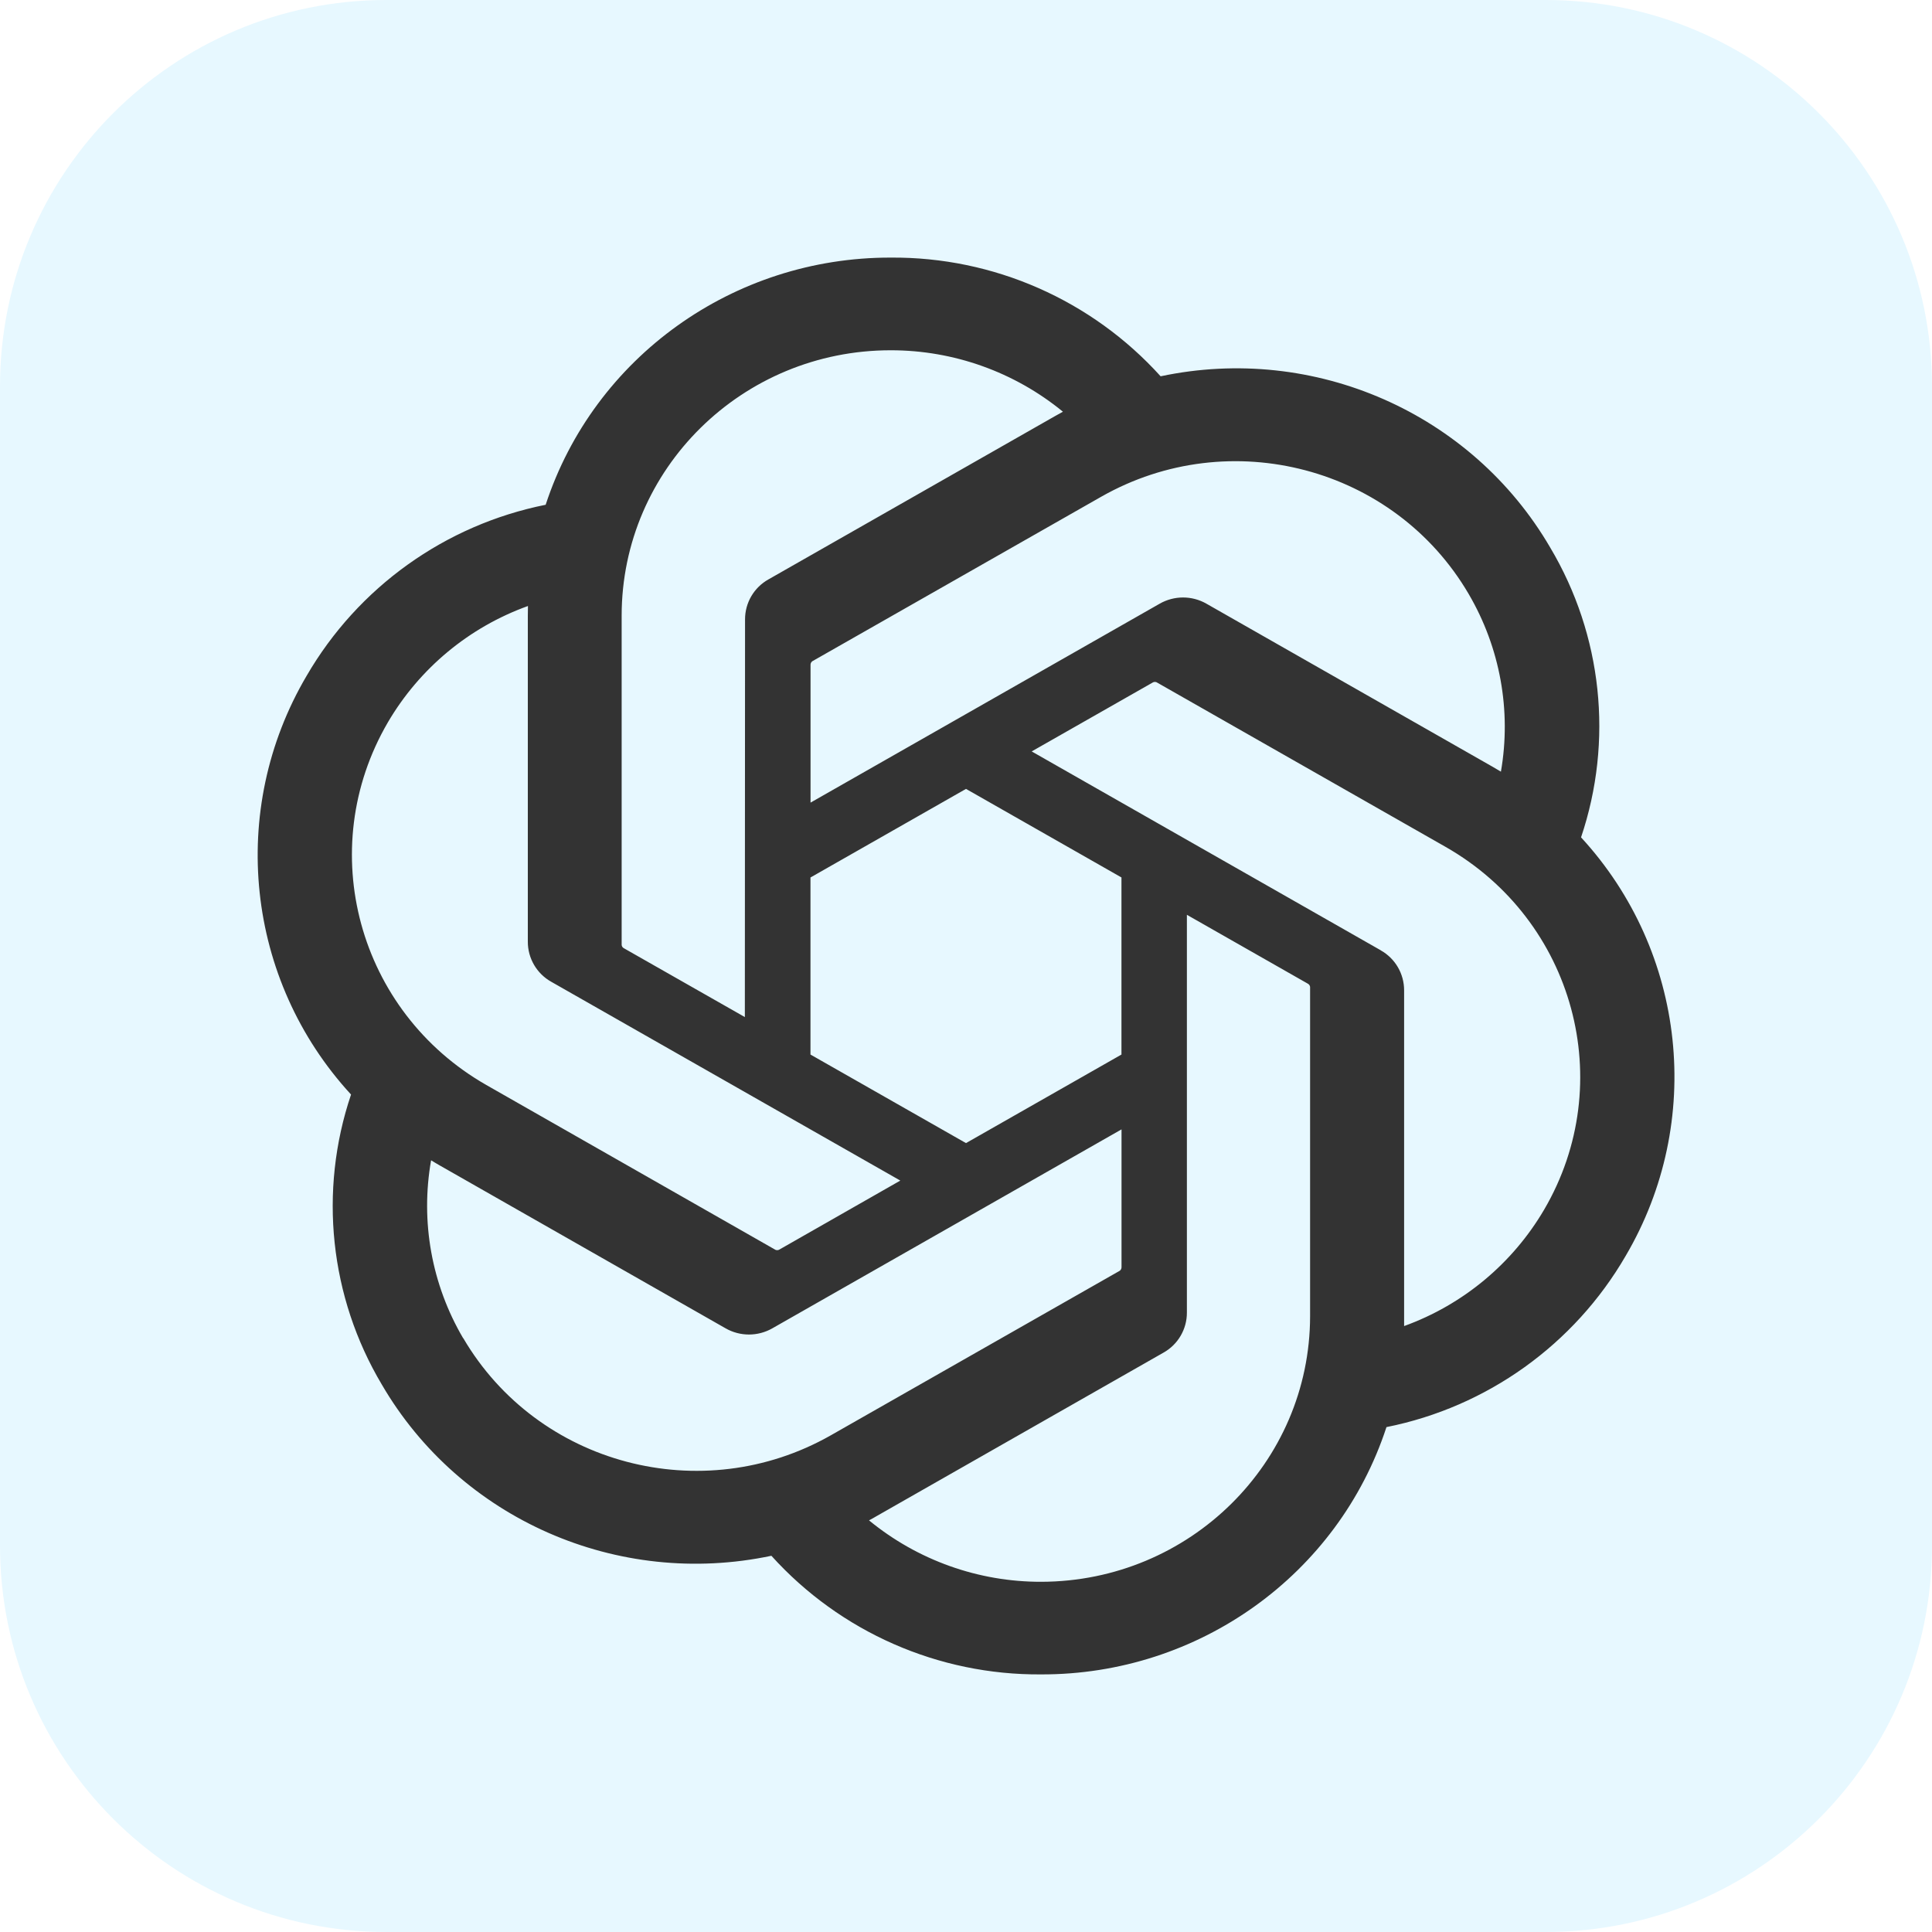
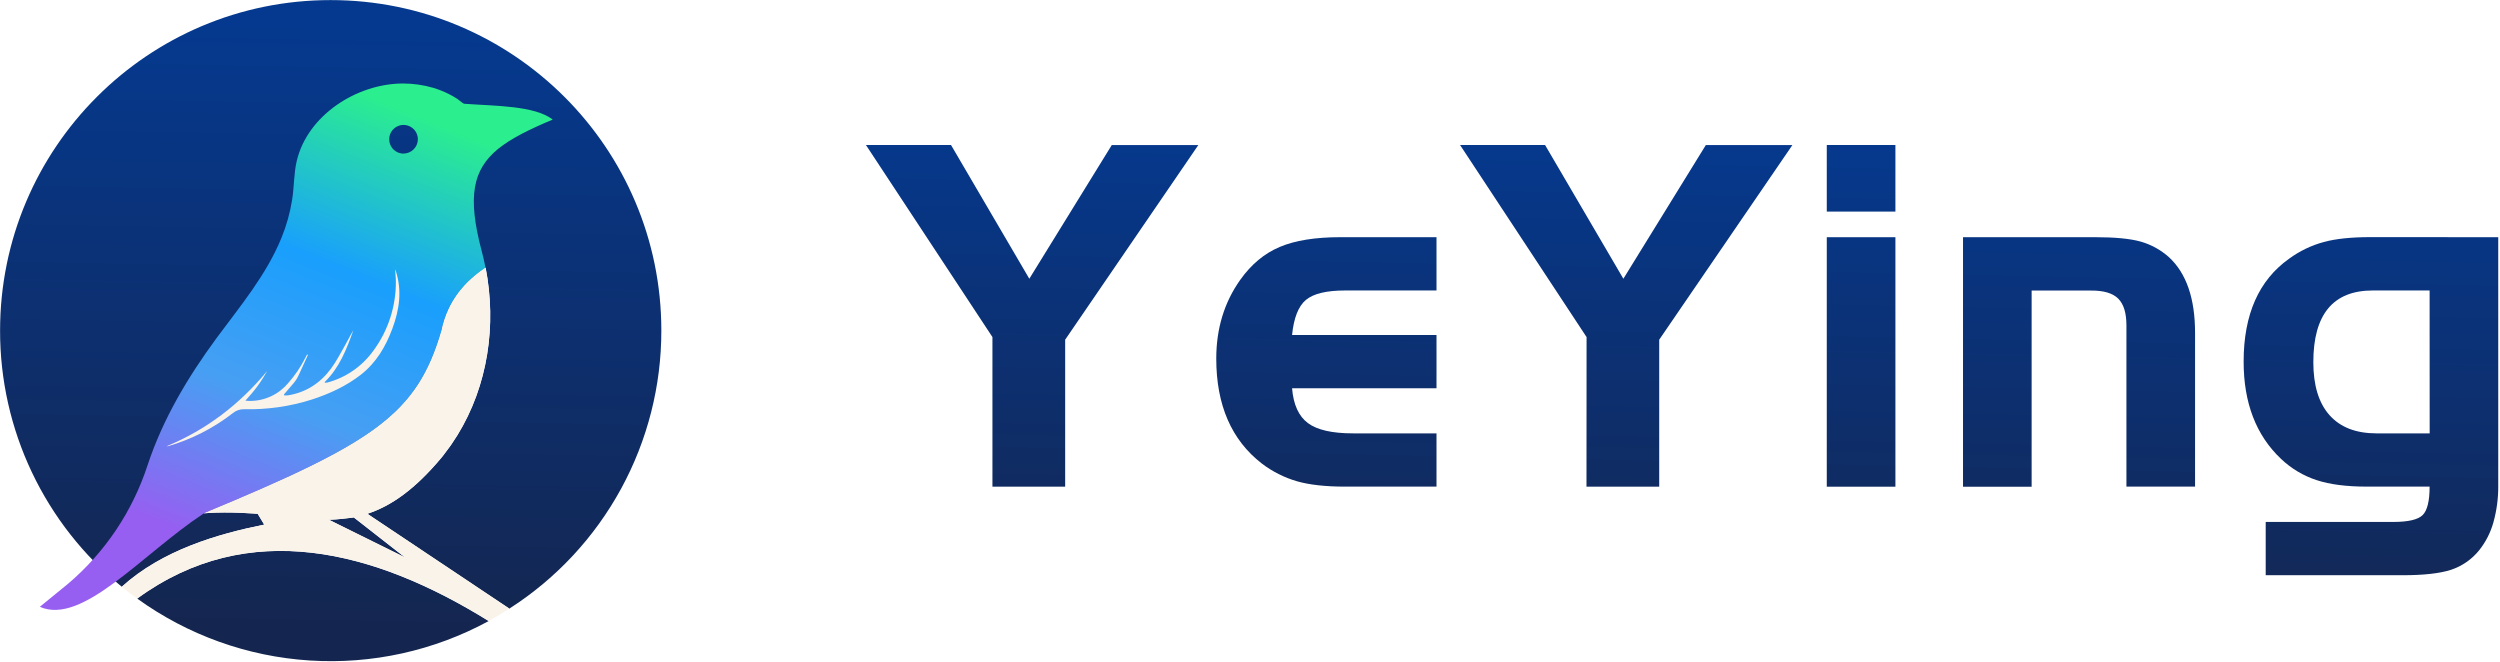
- <svg xmlns="http://www.w3.org/2000/svg" fill="#333" fill-rule="evenodd" height="1em" style="flex:none;line-height:1" viewBox="0 0 30 30" width="1em">
-   <rect width="30" height="30" fill="#E7F8FF" rx="6" />
-   <g transform="translate(3, 3)">
-     <path d="M21.55 10.004a5.416 5.416 0 00-.478-4.501c-1.217-2.09-3.662-3.166-6.05-2.66A5.59 5.59 0 0010.831 1C8.39.995 6.224 2.546 5.473 4.838A5.553 5.553 0 001.76 7.496a5.487 5.487 0 00.691 6.5 5.416 5.416 0 00.477 4.502c1.217 2.09 3.662 3.165 6.05 2.66A5.586 5.586 0 0013.168 23c2.443.006 4.61-1.546 5.361-3.84a5.553 5.553 0 003.715-2.66 5.488 5.488 0 00-.693-6.497v.001zm-8.381 11.558a4.199 4.199 0 01-2.675-.954c.034-.018.093-.05.132-.074l4.44-2.53a.71.71 0 00.364-.623v-6.176l1.877 1.069c.02.01.033.029.036.05v5.115c-.003 2.274-1.87 4.118-4.174 4.123zM4.192 17.78a4.059 4.059 0 01-.498-2.763c.032.02.09.055.131.078l4.44 2.53c.225.13.504.13.73 0l5.42-3.088v2.138a.068.068 0 01-.027.057L9.9 19.288c-1.999 1.136-4.552.46-5.707-1.51h-.001zM3.023 8.216A4.15 4.15 0 015.198 6.41l-.002.151v5.06a.711.711 0 00.364.624l5.42 3.087-1.876 1.07a.067.067 0 01-.063.005l-4.489-2.559c-1.995-1.14-2.679-3.658-1.53-5.63h.001zm15.417 3.54l-5.42-3.088L14.896 7.6a.067.067 0 01.063-.006l4.489 2.557c1.998 1.14 2.683 3.662 1.529 5.633a4.163 4.163 0 01-2.174 1.807V12.38a.71.71 0 00-.363-.623zm1.867-2.773a6.04 6.04 0 00-.132-.078l-4.44-2.53a.731.731 0 00-.729 0l-5.42 3.088V7.325a.068.068 0 01.027-.057L14.1 4.713c2-1.137 4.555-.46 5.707 1.513.487.833.664 1.809.499 2.757h.001zm-11.741 3.81l-1.877-1.068a.065.065 0 01-.036-.051V6.559c.001-2.277 1.873-4.122 4.181-4.12.976 0 1.92.338 2.671.954-.034.018-.092.05-.131.073l-4.44 2.53a.71.71 0 00-.365.623l-.003 6.173v.002zm1.02-2.168L12 9.25l2.414 1.375v2.75L12 14.75l-2.415-1.375v-2.75z" />
+ <svg xmlns="http://www.w3.org/2000/svg" width="121" height="32" viewBox="0 0 121 32" fill="none">
+   <g id="Group 93">
+     <g id="å¾å± 45">
+       <path id="Vector" d="M32.009 16C32.009 7.167 24.842 0.004 16 0.004C7.158 0.004 0.004 7.171 0.004 16C0 18.373 0.526 20.716 1.544 22.86C2.561 25.003 4.044 26.893 5.885 28.39L5.897 28.399C7.857 26.624 10.533 25.846 12.79 25.391L12.476 24.87C12.476 24.87 11.123 24.75 9.993 24.835L9.867 24.846C18.122 21.423 20.19 20.058 21.372 16C21.675 14.534 22.534 13.604 23.505 12.953C24.048 15.745 23.614 18.664 22.146 21.055C22.054 21.204 21.957 21.351 21.858 21.496L21.798 21.583C21.686 21.739 21.569 21.896 21.447 22.053L21.373 22.145C20.074 23.696 18.925 24.488 17.8 24.861L17.782 24.871L24.651 29.459L24.687 29.435C26.935 27.988 28.783 25.999 30.062 23.652C31.341 21.305 32.011 18.674 32.009 16Z" fill="url(#paint0_linear_564_4186)" />
+     </g>
+     <g id="å¾å± 44">
+       <path id="Vector_2" d="M22.48 5.023C22.393 5.014 22.21 4.831 22.123 4.78C21.997 4.697 21.866 4.622 21.731 4.554C21.485 4.431 21.23 4.329 20.967 4.25C20.487 4.111 19.989 4.04 19.489 4.041C17.282 4.05 14.893 5.561 14.363 7.786C14.215 8.413 14.241 9.055 14.137 9.681C14.037 10.306 13.865 10.919 13.625 11.505C12.895 13.303 11.626 14.815 10.488 16.354C9.089 18.257 7.89 20.263 7.143 22.514C6.417 24.744 5.087 26.729 3.301 28.248L1.928 29.37C3.993 30.282 6.885 26.811 9.861 24.851C18.116 21.428 20.184 20.063 21.366 16.005C21.669 14.539 22.528 13.609 23.499 12.958C23.447 12.684 23.384 12.411 23.311 12.139C22.616 9.515 22.877 8.212 24.111 7.203C24.738 6.7 25.614 6.262 26.753 5.787C25.868 5.107 23.983 5.133 22.48 5.023ZM19.531 7.435C19.394 7.435 19.259 7.394 19.145 7.318C19.031 7.242 18.942 7.133 18.89 7.006C18.837 6.88 18.823 6.74 18.85 6.605C18.877 6.471 18.943 6.347 19.04 6.25C19.137 6.153 19.261 6.087 19.395 6.06C19.53 6.033 19.67 6.047 19.797 6.1C19.923 6.152 20.032 6.241 20.108 6.355C20.184 6.469 20.225 6.604 20.225 6.741C20.224 6.924 20.151 7.1 20.02 7.229C19.89 7.359 19.714 7.432 19.531 7.432V7.435Z" fill="url(#paint1_linear_564_4186)" />
+     </g>
+     <g id="å¾å± 43">
+       <path id="Vector_3" d="M8.077 21.592C10.006 20.79 11.605 19.561 12.933 17.954C12.862 18.074 12.794 18.195 12.719 18.312C12.643 18.429 12.557 18.56 12.47 18.679C12.383 18.798 12.291 18.914 12.197 19.027C12.103 19.14 12.004 19.248 11.877 19.392C11.977 19.398 12.042 19.408 12.107 19.406C12.463 19.404 12.815 19.324 13.136 19.171C13.458 19.018 13.741 18.795 13.967 18.52C14.275 18.17 14.539 17.782 14.751 17.367C14.787 17.296 14.83 17.226 14.864 17.155L14.905 17.176C14.804 17.398 14.703 17.62 14.601 17.841C14.528 17.998 14.459 18.163 14.374 18.318C14.317 18.413 14.25 18.503 14.176 18.586C14.034 18.757 13.886 18.924 13.742 19.092L13.757 19.136C13.815 19.139 13.874 19.139 13.932 19.136C14.807 18.997 15.5 18.544 16.018 17.845C16.273 17.501 16.472 17.113 16.685 16.739C16.828 16.491 16.951 16.231 17.101 15.986C16.777 16.898 16.432 17.797 15.71 18.495L15.735 18.525C15.772 18.526 15.809 18.522 15.845 18.515C16.745 18.273 17.533 17.727 18.075 16.969C18.789 15.998 19.169 14.823 19.16 13.618C19.16 13.425 19.13 13.231 19.126 13.032C19.138 13.063 19.15 13.095 19.16 13.126C19.465 14.073 19.33 14.992 18.992 15.902C18.667 16.777 18.208 17.557 17.461 18.14C16.752 18.689 15.949 19.059 15.101 19.335C14.04 19.673 12.93 19.832 11.816 19.806C11.616 19.801 11.421 19.869 11.267 19.997C10.331 20.724 9.265 21.267 8.127 21.598C8.11 21.598 8.093 21.596 8.077 21.592Z" fill="#FAF3E9" />
+     </g>
+     <g id="å¾å± 42">
+       <path id="Vector_4" d="M17.016 25.06C16.799 25.088 16.325 25.145 15.985 25.155H15.916L19.604 26.983L17.127 25.045L17.016 25.06Z" fill="url(#paint2_linear_564_4186)" />
+     </g>
+     <g id="å¾å± 41">
+       <path id="Vector_5" d="M6.641 28.972C9.086 30.737 11.98 31.776 14.989 31.968C17.999 32.161 21.002 31.499 23.652 30.059C18.137 26.635 12.027 25.035 6.641 28.972Z" fill="url(#paint3_linear_564_4186)" />
+     </g>
+     <g id="å¾å± 40">
+       <path id="Vector_6" d="M17.8 24.861C18.926 24.487 20.078 23.695 21.369 22.145L21.442 22.053C21.564 21.896 21.681 21.739 21.793 21.583L21.853 21.496C21.953 21.351 22.049 21.204 22.141 21.055C23.61 18.664 24.043 15.745 23.501 12.953C22.529 13.604 21.671 14.534 21.367 16C20.185 20.058 18.117 21.423 9.862 24.846L9.988 24.835C11.118 24.75 12.472 24.87 12.472 24.87L12.786 25.391C10.529 25.846 7.85 26.624 5.892 28.399C6.127 28.594 6.368 28.781 6.614 28.948L6.641 28.968C12.027 25.031 18.137 26.631 23.652 30.055L23.702 30.028C24.026 29.853 24.342 29.662 24.65 29.455L17.781 24.867L17.8 24.861ZM19.604 26.978L15.911 25.154H15.979C16.32 25.143 16.794 25.086 17.01 25.059L17.124 25.044L19.604 26.978Z" fill="#FAF3E9" />
+     </g>
+     <g id="å¾å± 39">
+       <path id="Vector_7" d="M48.034 16.314L41.911 7.018H46.029L49.819 13.491L53.81 7.021H57.999L51.554 16.441V23.556H48.034V16.314Z" fill="url(#paint4_linear_564_4186)" />
+     </g>
+     <g id="å¾å± 38">
+       <path id="Vector_8" d="M69.527 16.215V18.793H62.536C62.602 19.586 62.858 20.148 63.305 20.479C63.751 20.81 64.478 20.975 65.486 20.975H69.527V23.553H65.114C64.155 23.553 63.374 23.466 62.771 23.293C62.158 23.114 61.583 22.824 61.074 22.437C59.602 21.297 58.867 19.603 58.867 17.355C58.867 15.902 59.256 14.629 60.032 13.538C60.561 12.794 61.197 12.265 61.941 11.951C62.685 11.637 63.66 11.48 64.866 11.48H69.527V14.059H65.114C64.205 14.059 63.568 14.211 63.205 14.517C62.842 14.822 62.619 15.388 62.536 16.215H69.527Z" fill="url(#paint5_linear_564_4186)" />
+     </g>
+     <g id="å¾å± 37">
+       <path id="Vector_9" d="M76.79 16.314L70.667 7.018H74.781L78.571 13.491L82.562 7.021H86.752L80.306 16.441V23.556H76.786L76.79 16.314Z" fill="url(#paint6_linear_564_4186)" />
+     </g>
+     <g id="å¾å± 36">
+       <path id="Vector_10" d="M88.416 10.241V7.018H91.738V10.241H88.416ZM88.416 11.481H91.738V23.556H88.416V11.481Z" fill="url(#paint7_linear_564_4186)" />
+     </g>
+     <g id="å¾å± 35">
+       <path id="Vector_11" d="M95.01 11.48H101.405C102.363 11.48 103.095 11.55 103.601 11.691C104.111 11.835 104.582 12.094 104.977 12.447C105.82 13.224 106.242 14.446 106.241 16.116V23.553H102.919V15.744C102.919 15.149 102.787 14.72 102.523 14.455C102.258 14.19 101.82 14.059 101.209 14.063H98.331V23.557H95.01V11.48Z" fill="url(#paint8_linear_564_4186)" />
+     </g>
+     <g id="å¾å± 34">
+       <path id="Vector_12" d="M120.915 11.48V23.478C120.923 24.089 120.844 24.699 120.679 25.288C120.543 25.775 120.311 26.23 119.997 26.626C119.641 27.071 119.163 27.403 118.622 27.581C118.085 27.754 117.304 27.841 116.279 27.841H109.66V25.262H115.833C116.559 25.262 117.034 25.151 117.258 24.928C117.482 24.704 117.593 24.246 117.593 23.552H114.543C113.568 23.552 112.762 23.448 112.127 23.239C111.482 23.029 110.893 22.677 110.402 22.21C109.195 21.07 108.591 19.5 108.592 17.5C108.592 15.22 109.327 13.559 110.798 12.517C111.303 12.149 111.87 11.876 112.472 11.712C113.058 11.555 113.806 11.477 114.715 11.477L120.915 11.48ZM117.593 14.059H114.841C112.924 14.059 111.966 15.216 111.965 17.529C111.965 18.653 112.227 19.508 112.749 20.094C113.272 20.681 114.028 20.974 115.018 20.975H117.596L117.593 14.059Z" fill="url(#paint9_linear_564_4186)" />
+     </g>
  </g>
+   <defs>
+     <linearGradient id="paint0_linear_564_4186" x1="16.261" y1="1.178" x2="15.758" y2="30.234" gradientUnits="userSpaceOnUse">
+       <stop stop-color="#05398F" />
+       <stop offset="1" stop-color="#142650" />
+     </linearGradient>
+     <linearGradient id="paint1_linear_564_4186" x1="19.348" y1="5.254" x2="10.709" y2="26.519" gradientUnits="userSpaceOnUse">
+       <stop stop-color="#2BEE8F" />
+       <stop offset="0.36" stop-color="#199FFD" />
+       <stop offset="0.67" stop-color="#479FF3" />
+       <stop offset="1" stop-color="#965FF1" />
+     </linearGradient>
+     <linearGradient id="paint2_linear_564_4186" x1="18.187" y1="1.211" x2="17.684" y2="30.267" gradientUnits="userSpaceOnUse">
+       <stop stop-color="#05398F" />
+       <stop offset="1" stop-color="#142650" />
+     </linearGradient>
+     <linearGradient id="paint3_linear_564_4186" x1="15.637" y1="1.167" x2="15.134" y2="30.223" gradientUnits="userSpaceOnUse">
+       <stop stop-color="#05398F" />
+       <stop offset="1" stop-color="#142650" />
+     </linearGradient>
+     <linearGradient id="paint4_linear_564_4186" x1="49.986" y1="5.552" x2="49.475" y2="30.031" gradientUnits="userSpaceOnUse">
+       <stop stop-color="#05398F" />
+       <stop offset="1" stop-color="#142650" />
+     </linearGradient>
+     <linearGradient id="paint5_linear_564_4186" x1="64.501" y1="5.853" x2="63.99" y2="30.334" gradientUnits="userSpaceOnUse">
+       <stop stop-color="#05398F" />
+       <stop offset="1" stop-color="#142650" />
+     </linearGradient>
+     <linearGradient id="paint6_linear_564_4186" x1="78.729" y1="6.15" x2="78.219" y2="30.63" gradientUnits="userSpaceOnUse">
+       <stop stop-color="#05398F" />
+       <stop offset="1" stop-color="#142650" />
+     </linearGradient>
+     <linearGradient id="paint7_linear_564_4186" x1="90.263" y1="6.391" x2="89.752" y2="30.87" gradientUnits="userSpaceOnUse">
+       <stop stop-color="#05398F" />
+       <stop offset="1" stop-color="#142650" />
+     </linearGradient>
+     <linearGradient id="paint8_linear_564_4186" x1="100.852" y1="6.611" x2="100.342" y2="31.091" gradientUnits="userSpaceOnUse">
+       <stop stop-color="#05398F" />
+       <stop offset="1" stop-color="#142650" />
+     </linearGradient>
+     <linearGradient id="paint9_linear_564_4186" x1="115.037" y1="6.907" x2="114.527" y2="31.387" gradientUnits="userSpaceOnUse">
+       <stop stop-color="#05398F" />
+       <stop offset="1" stop-color="#142650" />
+     </linearGradient>
+   </defs>
</svg>
